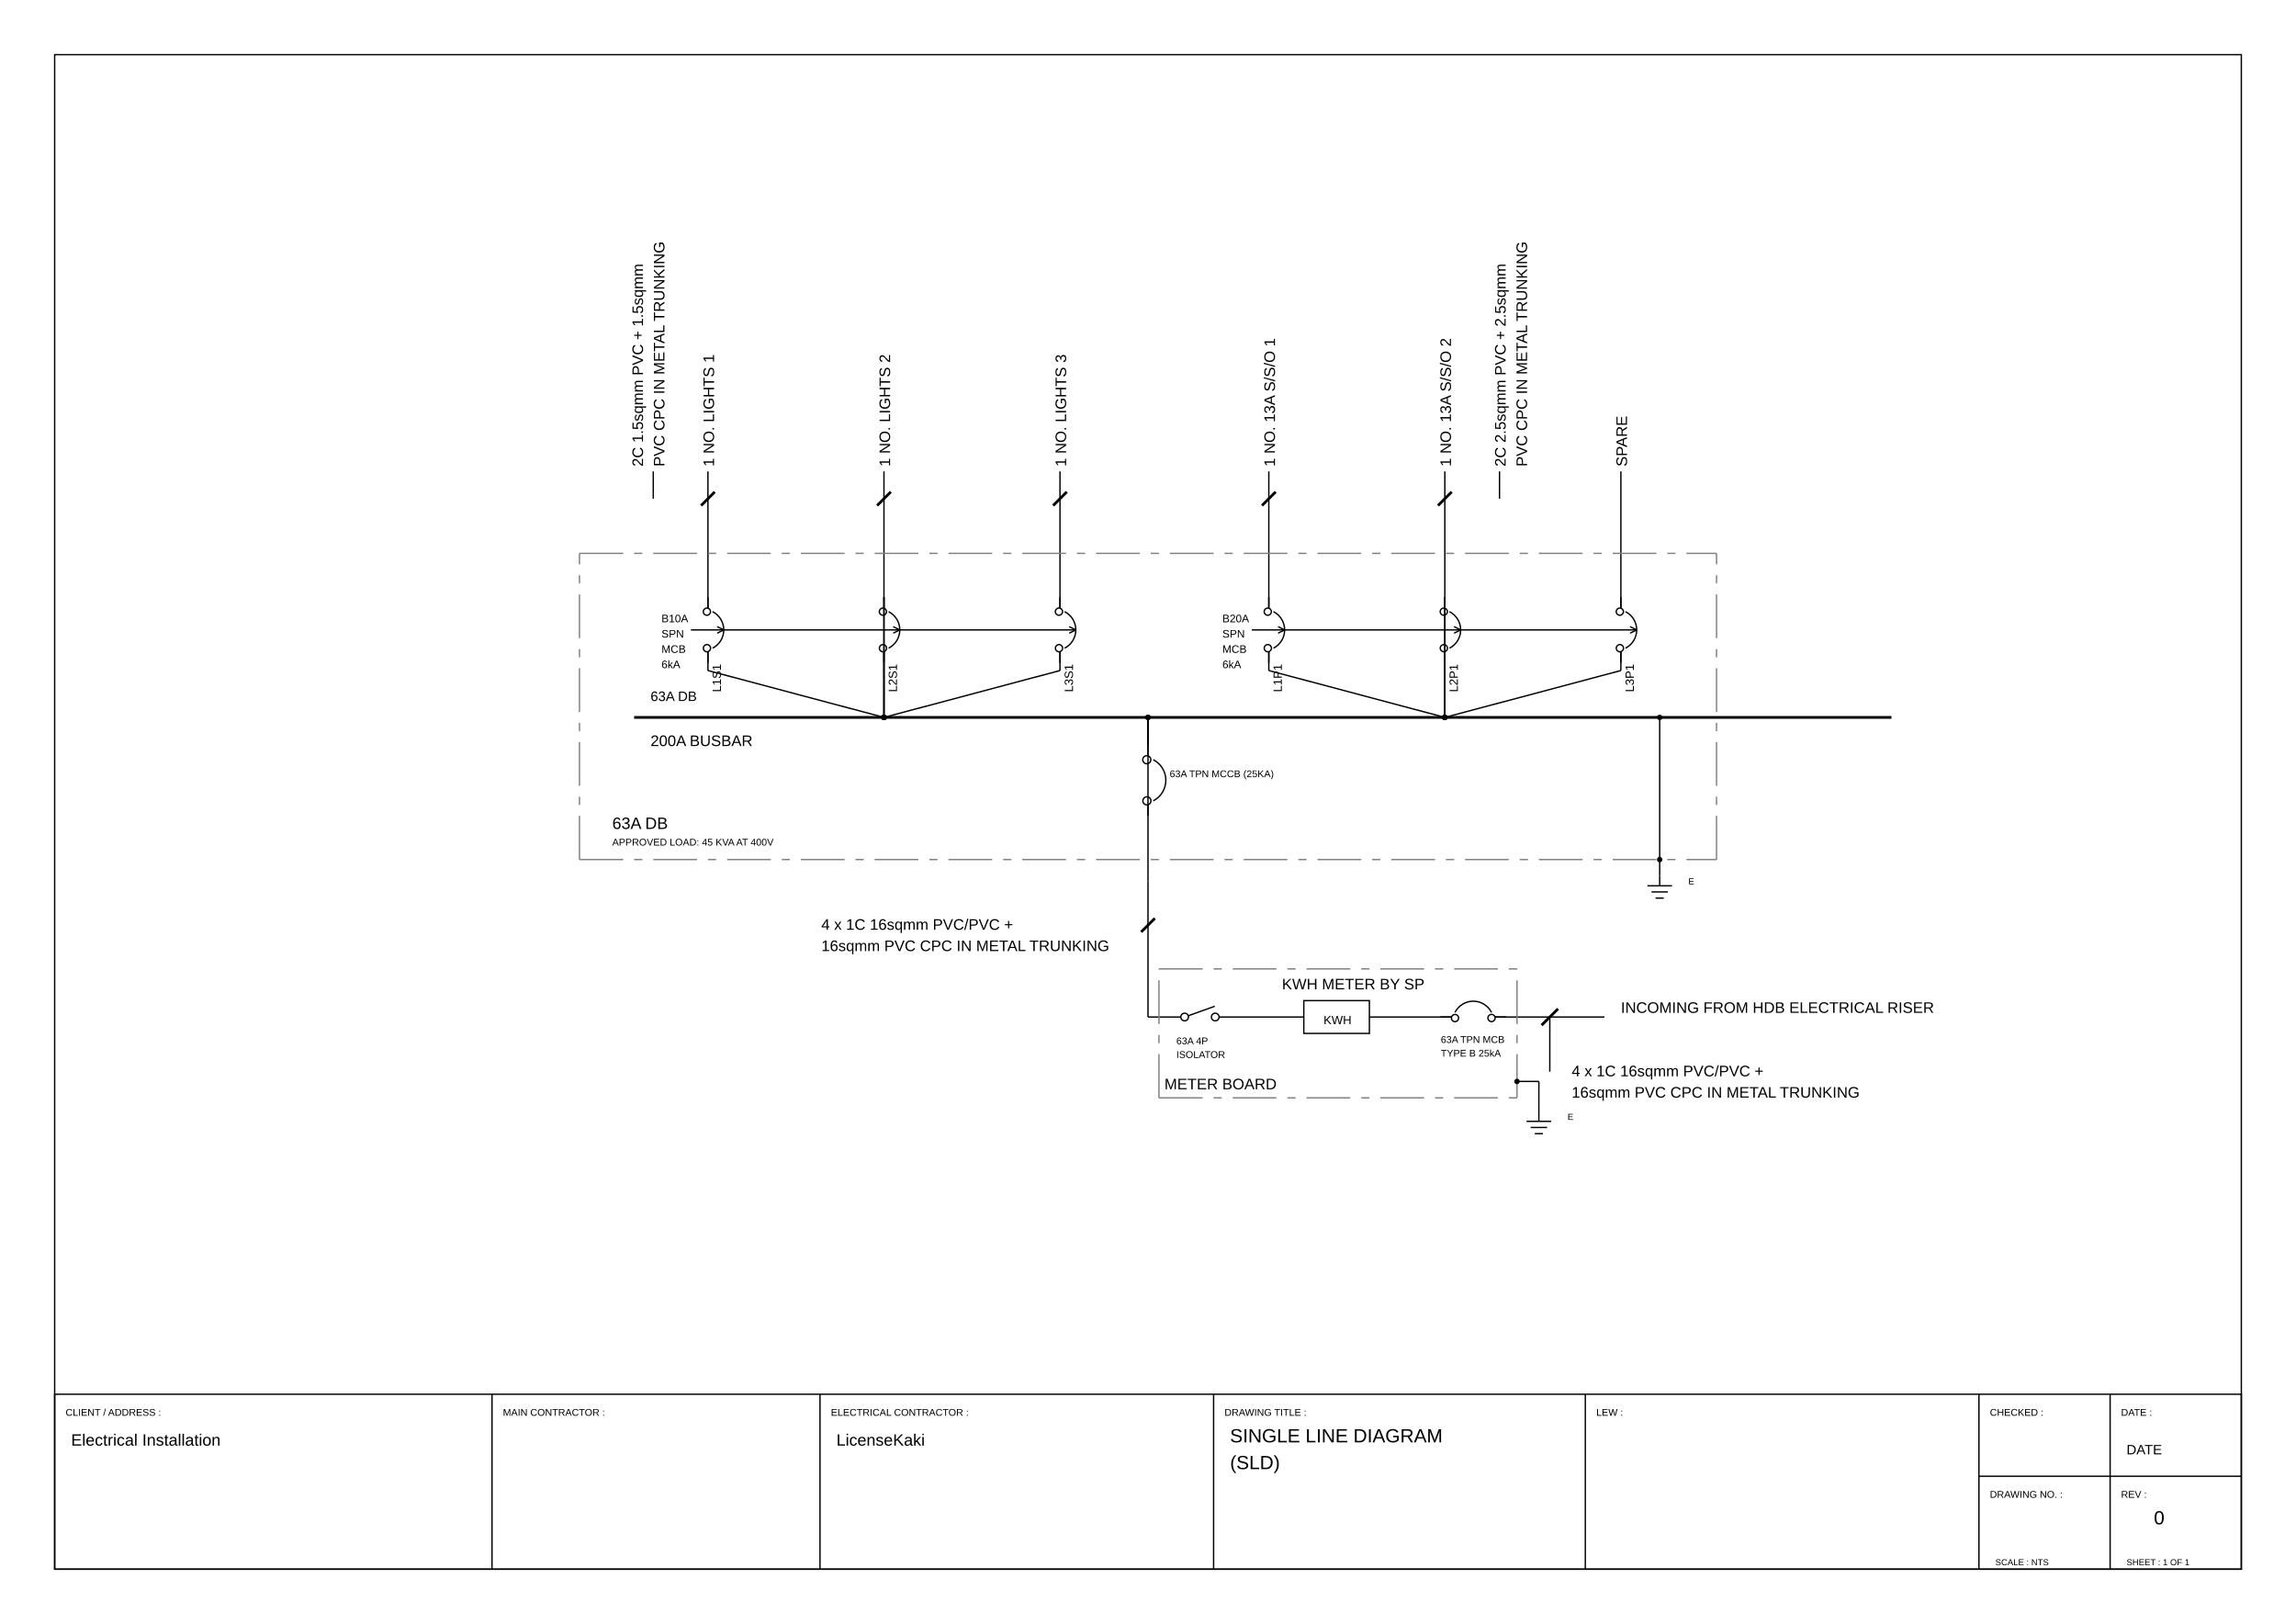
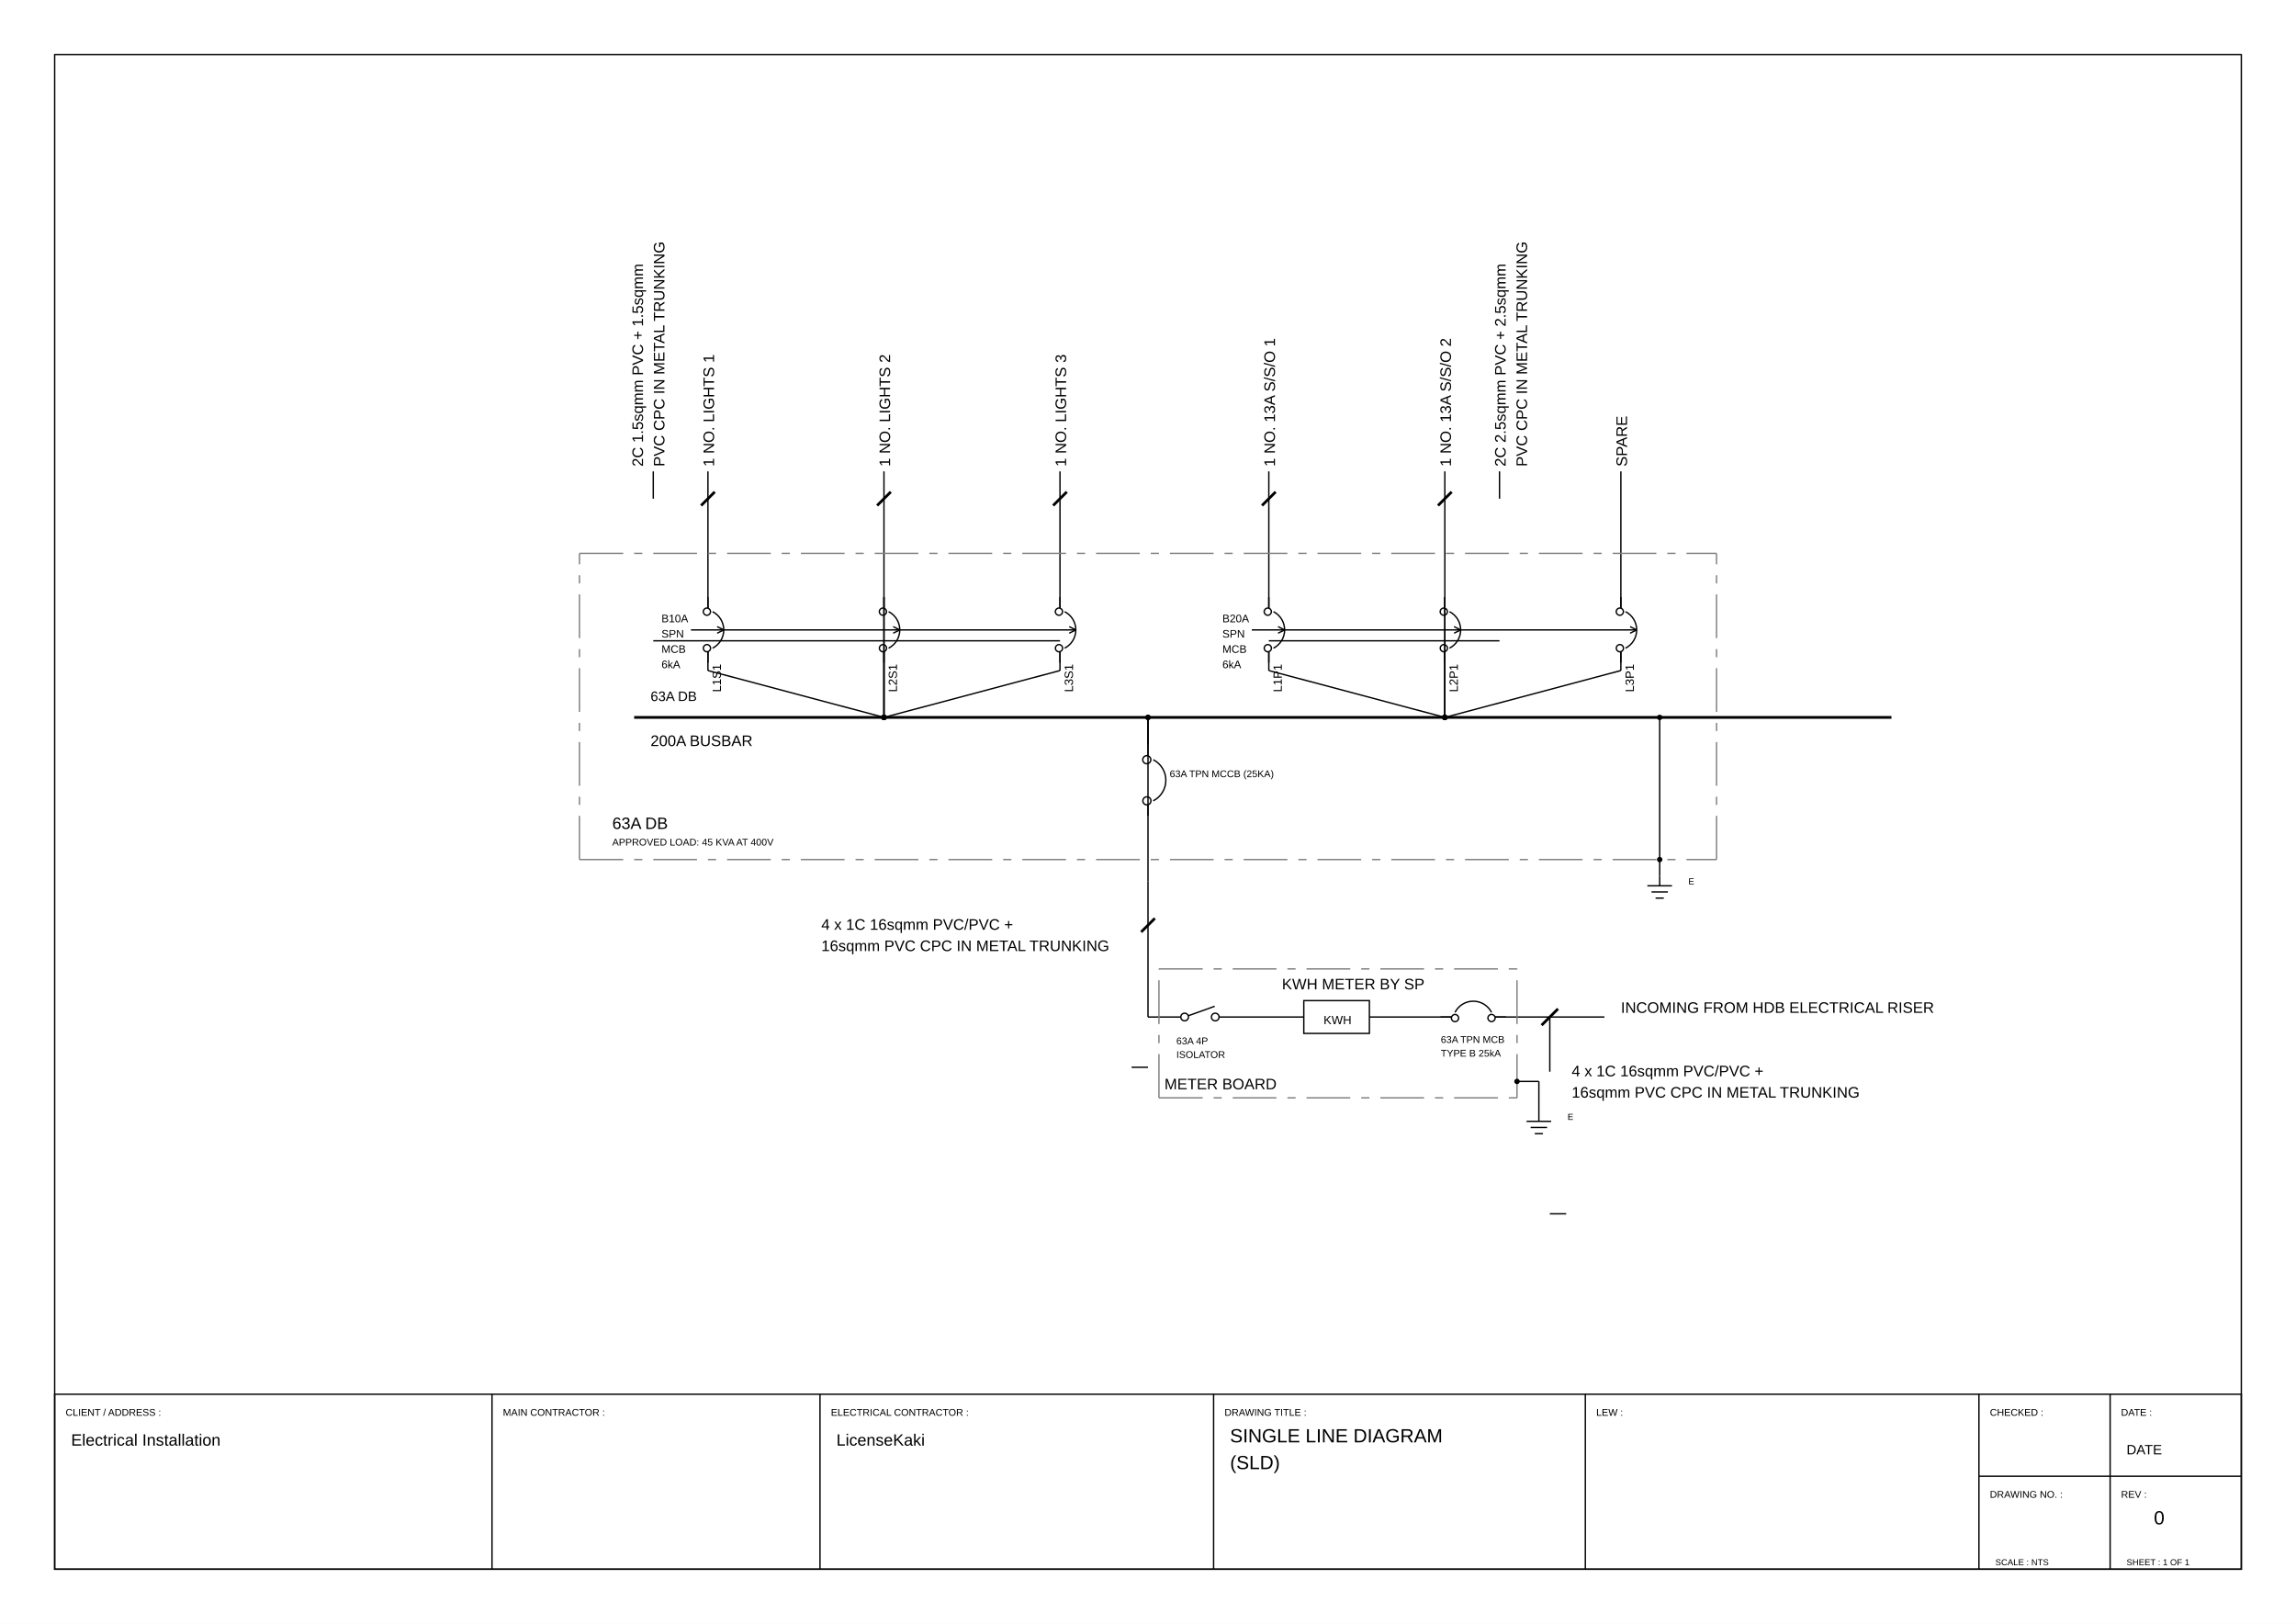
<svg xmlns="http://www.w3.org/2000/svg" viewBox="0 0 420.0 297.0" width="420.0mm" height="297.0mm">
  <rect width="420.0" height="297.0" fill="white" />
  <polygon points="10.00,287.00 410.00,287.00 410.00,10.00 10.00,10.00" stroke="#000000" stroke-width="0.25" fill="none" />
  <polygon points="10.00,287.00 410.00,287.00 410.00,255.00 10.00,255.00" stroke="#000000" stroke-width="0.25" fill="none" />
  <line x1="90.00" y1="255.00" x2="90.00" y2="287.00" stroke="#000000" stroke-width="0.25" fill="none" />
  <line x1="150.00" y1="255.00" x2="150.00" y2="287.00" stroke="#000000" stroke-width="0.25" fill="none" />
  <line x1="222.00" y1="255.00" x2="222.00" y2="287.00" stroke="#000000" stroke-width="0.25" fill="none" />
  <line x1="290.00" y1="255.00" x2="290.00" y2="287.00" stroke="#000000" stroke-width="0.25" fill="none" />
  <line x1="362.00" y1="255.00" x2="362.00" y2="287.00" stroke="#000000" stroke-width="0.25" fill="none" />
  <line x1="362.00" y1="270.00" x2="410.00" y2="270.00" stroke="#000000" stroke-width="0.25" fill="none" />
  <line x1="386.00" y1="255.00" x2="386.00" y2="287.00" stroke="#000000" stroke-width="0.25" fill="none" />
  <text x="12.00" y="258.94" font-family="Arial, Helvetica, sans-serif" font-size="1.8" fill="#000000">CLIENT / ADDRESS :</text>
  <text x="92.00" y="258.94" font-family="Arial, Helvetica, sans-serif" font-size="1.8" fill="#000000">MAIN CONTRACTOR :</text>
  <text x="152.00" y="258.94" font-family="Arial, Helvetica, sans-serif" font-size="1.8" fill="#000000">ELECTRICAL CONTRACTOR :</text>
  <text x="224.00" y="258.94" font-family="Arial, Helvetica, sans-serif" font-size="1.8" fill="#000000">DRAWING TITLE :</text>
  <text x="292.00" y="258.94" font-family="Arial, Helvetica, sans-serif" font-size="1.8" fill="#000000">LEW :</text>
  <text x="364.00" y="258.94" font-family="Arial, Helvetica, sans-serif" font-size="1.8" fill="#000000">CHECKED :</text>
  <text x="388.00" y="258.94" font-family="Arial, Helvetica, sans-serif" font-size="1.8" fill="#000000">DATE :</text>
  <text x="364.00" y="273.94" font-family="Arial, Helvetica, sans-serif" font-size="1.8" fill="#000000">DRAWING NO. :</text>
  <text x="388.00" y="273.94" font-family="Arial, Helvetica, sans-serif" font-size="1.8" fill="#000000">REV :</text>
  <circle cx="222.30" cy="186.01" r="0.70" stroke="#000000" stroke-width="0.25" fill="none" />
  <circle cx="216.70" cy="186.01" r="0.70" stroke="#000000" stroke-width="0.25" fill="none" />
  <polyline points="217.36,185.78 222.21,184.04" stroke="#000000" stroke-width="0.25" fill="none" />
  <text x="215.18" y="191.00" font-family="Arial, Helvetica, sans-serif" font-size="1.8" fill="#000000">
    <tspan x="215.18">63A 4P</tspan>
    <tspan x="215.18" dy="2.5">ISOLATOR</tspan>
  </text>
  <polygon points="238.50,183.01 250.50,183.01 250.50,189.01 238.50,189.01" stroke="#000000" stroke-width="0.25" fill="none" />
  <text x="242.10" y="187.32" font-family="Arial, Helvetica, sans-serif" font-size="2.2" fill="#000000">KWH</text>
  <text x="234.50" y="180.95" font-family="Arial, Helvetica, sans-serif" font-size="2.8" fill="#000000">KWH METER BY SP</text>
  <path d="M 272.84,185.16 A 3.75,3.75 0 0,0 266.16,185.16" stroke="#000000" stroke-width="0.25" fill="none" />
  <circle cx="266.16" cy="186.20" r="0.66" stroke="#000000" stroke-width="0.25" fill="none" />
  <circle cx="272.84" cy="186.19" r="0.66" stroke="#000000" stroke-width="0.25" fill="none" />
  <line x1="265.50" y1="186.01" x2="263.50" y2="186.01" stroke="#000000" stroke-width="0.25" fill="none" />
  <line x1="273.50" y1="186.01" x2="275.50" y2="186.01" stroke="#000000" stroke-width="0.25" fill="none" />
  <text x="263.56" y="190.75" font-family="Arial, Helvetica, sans-serif" font-size="1.8" fill="#000000">
    <tspan x="263.56">63A TPN MCB</tspan>
    <tspan x="263.56" dy="2.5">TYPE B 25kA</tspan>
  </text>
  <text x="296.50" y="185.25" font-family="Arial, Helvetica, sans-serif" font-size="2.8" fill="#000000">INCOMING FROM HDB ELECTRICAL RISER</text>
  <text x="287.50" y="196.85" font-family="Arial, Helvetica, sans-serif" font-size="2.8" fill="#000000">
    <tspan x="287.50">4 x 1C 16sqmm PVC/PVC +</tspan>
    <tspan x="287.50" dy="3.9">16sqmm PVC CPC IN METAL TRUNKING</tspan>
  </text>
  <text x="150.24" y="170.05" font-family="Arial, Helvetica, sans-serif" font-size="2.8" fill="#000000">
    <tspan x="150.24">4 x 1C 16sqmm PVC/PVC +</tspan>
    <tspan x="150.24" dy="3.9">16sqmm PVC CPC IN METAL TRUNKING</tspan>
  </text>
  <text x="213.00" y="199.23" font-family="Arial, Helvetica, sans-serif" font-size="2.8" fill="#000000">METER BOARD</text>
  <line x1="281.50" y1="203.29" x2="281.50" y2="205.09" stroke="#000000" stroke-width="0.25" fill="none" />
  <line x1="279.25" y1="205.09" x2="283.75" y2="205.09" stroke="#000000" stroke-width="0.25" fill="none" />
  <line x1="280.00" y1="206.21" x2="283.00" y2="206.21" stroke="#000000" stroke-width="0.25" fill="none" />
  <line x1="280.75" y1="207.34" x2="282.25" y2="207.34" stroke="#000000" stroke-width="0.25" fill="none" />
  <text x="286.75" y="204.82" font-family="Arial, Helvetica, sans-serif" font-size="1.6" fill="#000000">E</text>
  <path d="M 210.96,146.47 A 4.22,4.22 0 0,0 210.96,138.95" stroke="#000000" stroke-width="0.25" fill="none" />
  <circle cx="209.78" cy="138.95" r="0.74" stroke="#000000" stroke-width="0.25" fill="none" />
  <circle cx="209.80" cy="146.47" r="0.74" stroke="#000000" stroke-width="0.25" fill="none" />
  <line x1="210.00" y1="147.21" x2="210.00" y2="149.21" stroke="#000000" stroke-width="0.25" fill="none" />
  <line x1="210.00" y1="138.21" x2="210.00" y2="136.21" stroke="#000000" stroke-width="0.25" fill="none" />
  <text x="213.96" y="142.15" font-family="Arial, Helvetica, sans-serif" font-size="1.8" fill="#000000">63A TPN MCCB (25KA)</text>
  <line x1="116.00" y1="131.21" x2="346.00" y2="131.21" stroke="#000000" stroke-width="0.50" fill="none" />
  <text x="119.00" y="128.21" font-family="Arial, Helvetica, sans-serif" font-size="2.5" fill="#000000">63A DB</text>
  <text x="119.00" y="136.45" font-family="Arial, Helvetica, sans-serif" font-size="2.8" fill="#000000">200A BUSBAR</text>
  <text x="131.00" y="127.47" font-family="Arial, Helvetica, sans-serif" font-size="2.2" fill="#000000" transform="rotate(-90.0,131.00,126.59)">L1S1</text>
  <path d="M 130.35,118.55 A 3.75,3.75 0 0,0 130.35,111.87" stroke="#000000" stroke-width="0.25" fill="none" />
  <circle cx="129.31" cy="111.87" r="0.66" stroke="#000000" stroke-width="0.25" fill="none" />
  <circle cx="129.32" cy="118.55" r="0.66" stroke="#000000" stroke-width="0.25" fill="none" />
  <line x1="129.50" y1="119.21" x2="129.50" y2="121.21" stroke="#000000" stroke-width="0.25" fill="none" />
  <line x1="129.50" y1="111.21" x2="129.50" y2="109.21" stroke="#000000" stroke-width="0.25" fill="none" />
  <line x1="126.39" y1="115.21" x2="132.39" y2="115.21" stroke="#000000" stroke-width="0.25" fill="none" />
  <line x1="132.39" y1="115.21" x2="131.19" y2="114.61" stroke="#000000" stroke-width="0.25" fill="none" />
  <line x1="132.39" y1="115.21" x2="131.19" y2="115.81" stroke="#000000" stroke-width="0.25" fill="none" />
  <text x="121.00" y="113.81" font-family="Arial, Helvetica, sans-serif" font-size="2.0" fill="#000000">
    <tspan x="121.00">B10A</tspan>
    <tspan x="121.00" dy="2.8">SPN</tspan>
    <tspan x="121.00" dy="2.8">MCB</tspan>
    <tspan x="121.00" dy="2.8">6kA</tspan>
  </text>
  <text x="129.50" y="86.45" font-family="Arial, Helvetica, sans-serif" font-size="2.8" fill="#000000" transform="rotate(-90.0,129.50,85.33)">1 NO. LIGHTS 1</text>
  <text x="163.20" y="127.47" font-family="Arial, Helvetica, sans-serif" font-size="2.2" fill="#000000" transform="rotate(-90.0,163.20,126.59)">L2S1</text>
  <path d="M 162.55,118.55 A 3.75,3.75 0 0,0 162.55,111.87" stroke="#000000" stroke-width="0.25" fill="none" />
  <circle cx="161.51" cy="111.87" r="0.66" stroke="#000000" stroke-width="0.25" fill="none" />
  <circle cx="161.52" cy="118.55" r="0.66" stroke="#000000" stroke-width="0.25" fill="none" />
  <line x1="161.70" y1="119.21" x2="161.70" y2="121.21" stroke="#000000" stroke-width="0.25" fill="none" />
  <line x1="161.70" y1="111.21" x2="161.70" y2="109.21" stroke="#000000" stroke-width="0.25" fill="none" />
  <line x1="132.39" y1="115.21" x2="164.59" y2="115.21" stroke="#000000" stroke-width="0.25" fill="none" />
  <line x1="164.59" y1="115.21" x2="163.39" y2="114.61" stroke="#000000" stroke-width="0.25" fill="none" />
  <line x1="164.59" y1="115.21" x2="163.39" y2="115.81" stroke="#000000" stroke-width="0.25" fill="none" />
  <text x="161.70" y="86.45" font-family="Arial, Helvetica, sans-serif" font-size="2.8" fill="#000000" transform="rotate(-90.0,161.70,85.33)">1 NO. LIGHTS 2</text>
  <text x="195.40" y="127.47" font-family="Arial, Helvetica, sans-serif" font-size="2.2" fill="#000000" transform="rotate(-90.0,195.40,126.59)">L3S1</text>
  <path d="M 194.75,118.55 A 3.75,3.75 0 0,0 194.75,111.87" stroke="#000000" stroke-width="0.25" fill="none" />
  <circle cx="193.71" cy="111.87" r="0.66" stroke="#000000" stroke-width="0.25" fill="none" />
  <circle cx="193.72" cy="118.55" r="0.66" stroke="#000000" stroke-width="0.25" fill="none" />
  <line x1="193.90" y1="119.21" x2="193.90" y2="121.21" stroke="#000000" stroke-width="0.25" fill="none" />
  <line x1="193.90" y1="111.21" x2="193.90" y2="109.21" stroke="#000000" stroke-width="0.25" fill="none" />
  <line x1="164.59" y1="115.21" x2="196.79" y2="115.21" stroke="#000000" stroke-width="0.25" fill="none" />
  <line x1="196.79" y1="115.21" x2="195.59" y2="114.61" stroke="#000000" stroke-width="0.25" fill="none" />
  <line x1="196.79" y1="115.21" x2="195.59" y2="115.81" stroke="#000000" stroke-width="0.25" fill="none" />
  <text x="193.90" y="86.45" font-family="Arial, Helvetica, sans-serif" font-size="2.8" fill="#000000" transform="rotate(-90.0,193.90,85.33)">1 NO. LIGHTS 3</text>
  <text x="233.60" y="127.47" font-family="Arial, Helvetica, sans-serif" font-size="2.2" fill="#000000" transform="rotate(-90.0,233.60,126.59)">L1P1</text>
  <path d="M 232.95,118.55 A 3.75,3.75 0 0,0 232.95,111.87" stroke="#000000" stroke-width="0.25" fill="none" />
  <circle cx="231.91" cy="111.87" r="0.66" stroke="#000000" stroke-width="0.25" fill="none" />
  <circle cx="231.92" cy="118.55" r="0.66" stroke="#000000" stroke-width="0.25" fill="none" />
  <line x1="232.10" y1="119.21" x2="232.10" y2="121.21" stroke="#000000" stroke-width="0.25" fill="none" />
  <line x1="232.10" y1="111.21" x2="232.10" y2="109.21" stroke="#000000" stroke-width="0.25" fill="none" />
  <line x1="228.99" y1="115.21" x2="234.99" y2="115.21" stroke="#000000" stroke-width="0.25" fill="none" />
  <line x1="234.99" y1="115.21" x2="233.79" y2="114.61" stroke="#000000" stroke-width="0.25" fill="none" />
  <line x1="234.99" y1="115.21" x2="233.79" y2="115.81" stroke="#000000" stroke-width="0.25" fill="none" />
  <text x="223.60" y="113.81" font-family="Arial, Helvetica, sans-serif" font-size="2.0" fill="#000000">
    <tspan x="223.60">B20A</tspan>
    <tspan x="223.60" dy="2.8">SPN</tspan>
    <tspan x="223.60" dy="2.8">MCB</tspan>
    <tspan x="223.60" dy="2.8">6kA</tspan>
  </text>
  <text x="232.10" y="86.45" font-family="Arial, Helvetica, sans-serif" font-size="2.8" fill="#000000" transform="rotate(-90.0,232.10,85.33)">1 NO. 13A S/S/O 1</text>
  <text x="265.80" y="127.47" font-family="Arial, Helvetica, sans-serif" font-size="2.2" fill="#000000" transform="rotate(-90.0,265.80,126.59)">L2P1</text>
  <path d="M 265.15,118.55 A 3.75,3.75 0 0,0 265.15,111.87" stroke="#000000" stroke-width="0.25" fill="none" />
  <circle cx="264.11" cy="111.87" r="0.66" stroke="#000000" stroke-width="0.25" fill="none" />
  <circle cx="264.12" cy="118.55" r="0.66" stroke="#000000" stroke-width="0.25" fill="none" />
  <line x1="264.30" y1="119.21" x2="264.30" y2="121.21" stroke="#000000" stroke-width="0.25" fill="none" />
  <line x1="264.30" y1="111.21" x2="264.30" y2="109.21" stroke="#000000" stroke-width="0.25" fill="none" />
  <line x1="234.99" y1="115.21" x2="267.19" y2="115.21" stroke="#000000" stroke-width="0.25" fill="none" />
  <line x1="267.19" y1="115.21" x2="265.99" y2="114.61" stroke="#000000" stroke-width="0.25" fill="none" />
  <line x1="267.19" y1="115.21" x2="265.99" y2="115.81" stroke="#000000" stroke-width="0.25" fill="none" />
  <text x="264.30" y="86.45" font-family="Arial, Helvetica, sans-serif" font-size="2.8" fill="#000000" transform="rotate(-90.0,264.30,85.33)">1 NO. 13A S/S/O 2</text>
  <text x="298.00" y="127.47" font-family="Arial, Helvetica, sans-serif" font-size="2.2" fill="#000000" transform="rotate(-90.0,298.00,126.59)">L3P1</text>
  <path d="M 297.35,118.55 A 3.75,3.75 0 0,0 297.35,111.87" stroke="#000000" stroke-width="0.25" fill="none" />
  <circle cx="296.31" cy="111.87" r="0.66" stroke="#000000" stroke-width="0.25" fill="none" />
  <circle cx="296.32" cy="118.55" r="0.66" stroke="#000000" stroke-width="0.25" fill="none" />
  <line x1="296.50" y1="119.21" x2="296.50" y2="121.21" stroke="#000000" stroke-width="0.25" fill="none" />
  <line x1="296.50" y1="111.21" x2="296.50" y2="109.21" stroke="#000000" stroke-width="0.25" fill="none" />
  <line x1="267.19" y1="115.21" x2="299.39" y2="115.21" stroke="#000000" stroke-width="0.25" fill="none" />
  <line x1="299.39" y1="115.21" x2="298.19" y2="114.61" stroke="#000000" stroke-width="0.25" fill="none" />
  <line x1="299.39" y1="115.21" x2="298.19" y2="115.81" stroke="#000000" stroke-width="0.25" fill="none" />
  <text x="296.50" y="86.45" font-family="Arial, Helvetica, sans-serif" font-size="2.8" fill="#000000" transform="rotate(-90.0,296.50,85.33)">SPARE</text>
  <text x="116.50" y="86.45" font-family="Arial, Helvetica, sans-serif" font-size="2.8" fill="#000000" transform="rotate(-90.0,116.50,85.33)">2C 1.5sqmm PVC + 1.5sqmm</text>
  <text x="120.42" y="86.45" font-family="Arial, Helvetica, sans-serif" font-size="2.8" fill="#000000" transform="rotate(-90.0,120.42,85.33)">PVC CPC IN METAL TRUNKING</text>
  <text x="274.30" y="86.45" font-family="Arial, Helvetica, sans-serif" font-size="2.8" fill="#000000" transform="rotate(-90.0,274.30,85.33)">2C 2.5sqmm PVC + 2.5sqmm</text>
  <text x="278.22" y="86.45" font-family="Arial, Helvetica, sans-serif" font-size="2.8" fill="#000000" transform="rotate(-90.0,278.22,85.33)">PVC CPC IN METAL TRUNKING</text>
  <text x="112.00" y="151.61" font-family="Arial, Helvetica, sans-serif" font-size="3.0" fill="#000000">63A DB</text>
  <text x="112.00" y="154.65" font-family="Arial, Helvetica, sans-serif" font-size="1.8" fill="#000000">APPROVED LOAD: 45 KVA AT 400V</text>
  <line x1="303.60" y1="160.21" x2="303.60" y2="162.01" stroke="#000000" stroke-width="0.25" fill="none" />
  <line x1="301.35" y1="162.01" x2="305.85" y2="162.01" stroke="#000000" stroke-width="0.25" fill="none" />
  <line x1="302.10" y1="163.13" x2="305.10" y2="163.13" stroke="#000000" stroke-width="0.25" fill="none" />
  <line x1="302.85" y1="164.26" x2="304.35" y2="164.26" stroke="#000000" stroke-width="0.25" fill="none" />
  <text x="308.85" y="161.74" font-family="Arial, Helvetica, sans-serif" font-size="1.6" fill="#000000">E</text>
  <line x1="210.00" y1="186.01" x2="216.00" y2="186.01" stroke="#000000" stroke-width="0.25" fill="none" />
  <line x1="223.00" y1="186.01" x2="238.50" y2="186.01" stroke="#000000" stroke-width="0.25" fill="none" />
  <line x1="250.50" y1="186.01" x2="265.50" y2="186.01" stroke="#000000" stroke-width="0.25" fill="none" />
  <line x1="273.50" y1="186.01" x2="293.50" y2="186.01" stroke="#000000" stroke-width="0.25" fill="none" />
  <line x1="283.50" y1="186.01" x2="283.50" y2="196.01" stroke="#000000" stroke-width="0.25" fill="none" />
  <line x1="210.00" y1="186.01" x2="210.00" y2="161.21" stroke="#000000" stroke-width="0.25" fill="none" />
  <line x1="277.50" y1="197.79" x2="281.50" y2="197.79" stroke="#000000" stroke-width="0.25" fill="none" />
  <line x1="281.50" y1="197.79" x2="281.50" y2="203.29" stroke="#000000" stroke-width="0.25" fill="none" />
  <line x1="210.00" y1="161.21" x2="210.00" y2="147.21" stroke="#000000" stroke-width="0.25" fill="none" />
  <line x1="210.00" y1="131.21" x2="210.00" y2="147.21" stroke="#000000" stroke-width="0.25" fill="none" />
  <line x1="210.00" y1="131.21" x2="210.00" y2="136.21" stroke="#000000" stroke-width="0.25" fill="none" />
  <line x1="210.00" y1="136.21" x2="210.00" y2="131.21" stroke="#000000" stroke-width="0.25" fill="none" />
  <line x1="129.50" y1="122.64" x2="129.50" y2="119.21" stroke="#000000" stroke-width="0.25" fill="none" />
  <line x1="129.50" y1="111.21" x2="129.50" y2="109.21" stroke="#000000" stroke-width="0.25" fill="none" />
  <line x1="129.50" y1="109.21" x2="129.50" y2="86.21" stroke="#000000" stroke-width="0.25" fill="none" />
  <line x1="161.70" y1="131.21" x2="161.70" y2="119.21" stroke="#000000" stroke-width="0.25" fill="none" />
  <line x1="161.70" y1="131.21" x2="161.70" y2="109.21" stroke="#000000" stroke-width="0.25" fill="none" />
  <line x1="161.70" y1="131.21" x2="161.70" y2="86.21" stroke="#000000" stroke-width="0.25" fill="none" />
  <line x1="193.90" y1="122.64" x2="193.90" y2="119.21" stroke="#000000" stroke-width="0.25" fill="none" />
  <line x1="193.90" y1="111.21" x2="193.90" y2="109.21" stroke="#000000" stroke-width="0.25" fill="none" />
  <line x1="193.90" y1="109.21" x2="193.90" y2="86.21" stroke="#000000" stroke-width="0.25" fill="none" />
  <line x1="232.10" y1="122.64" x2="232.10" y2="119.21" stroke="#000000" stroke-width="0.25" fill="none" />
  <line x1="232.10" y1="111.21" x2="232.10" y2="109.21" stroke="#000000" stroke-width="0.25" fill="none" />
  <line x1="232.10" y1="109.21" x2="232.10" y2="86.21" stroke="#000000" stroke-width="0.25" fill="none" />
  <line x1="264.30" y1="131.21" x2="264.30" y2="119.21" stroke="#000000" stroke-width="0.25" fill="none" />
  <line x1="264.30" y1="131.21" x2="264.30" y2="109.21" stroke="#000000" stroke-width="0.25" fill="none" />
  <line x1="264.30" y1="131.21" x2="264.30" y2="86.21" stroke="#000000" stroke-width="0.25" fill="none" />
  <line x1="296.50" y1="122.64" x2="296.50" y2="119.21" stroke="#000000" stroke-width="0.25" fill="none" />
  <line x1="296.50" y1="111.21" x2="296.50" y2="109.21" stroke="#000000" stroke-width="0.25" fill="none" />
  <line x1="296.50" y1="109.21" x2="296.50" y2="86.21" stroke="#000000" stroke-width="0.25" fill="none" />
  <line x1="119.50" y1="91.21" x2="119.50" y2="86.21" stroke="#000000" stroke-width="0.25" fill="none" />
  <line x1="274.30" y1="91.21" x2="274.30" y2="86.21" stroke="#000000" stroke-width="0.25" fill="none" />
  <line x1="303.60" y1="131.21" x2="303.60" y2="160.21" stroke="#000000" stroke-width="0.25" fill="none" />
  <line x1="282.00" y1="187.51" x2="285.00" y2="184.51" stroke="#000000" stroke-width="0.50" fill="none" />
  <line x1="208.75" y1="170.46" x2="211.25" y2="167.96" stroke="#000000" stroke-width="0.50" fill="none" />
  <line x1="128.25" y1="92.46" x2="130.75" y2="89.96" stroke="#000000" stroke-width="0.50" fill="none" />
  <line x1="160.45" y1="92.46" x2="162.95" y2="89.96" stroke="#000000" stroke-width="0.50" fill="none" />
  <line x1="192.65" y1="92.46" x2="195.15" y2="89.96" stroke="#000000" stroke-width="0.50" fill="none" />
  <line x1="230.85" y1="92.46" x2="233.35" y2="89.96" stroke="#000000" stroke-width="0.50" fill="none" />
  <line x1="263.05" y1="92.46" x2="265.55" y2="89.96" stroke="#000000" stroke-width="0.50" fill="none" />
+   <line x1="283.50" y1="222.00" x2="286.50" y2="222.00" stroke="#000000" stroke-width="0.25" fill="none" />
+   <line x1="210.00" y1="195.20" x2="207.00" y2="195.20" stroke="#000000" stroke-width="0.25" fill="none" />
+   <line x1="119.50" y1="117.20" x2="193.90" y2="117.20" stroke="#000000" stroke-width="0.25" fill="none" />
+   <line x1="232.10" y1="117.20" x2="274.30" y2="117.20" stroke="#000000" stroke-width="0.25" fill="none" />
  <line x1="161.70" y1="131.21" x2="129.50" y2="122.64" stroke="#000000" stroke-width="0.25" fill="none" />
  <line x1="161.70" y1="131.21" x2="193.90" y2="122.64" stroke="#000000" stroke-width="0.25" fill="none" />
  <line x1="264.30" y1="131.21" x2="232.10" y2="122.64" stroke="#000000" stroke-width="0.25" fill="none" />
  <line x1="264.30" y1="131.21" x2="296.50" y2="122.64" stroke="#000000" stroke-width="0.25" fill="none" />
  <line x1="212.00" y1="200.79" x2="220.00" y2="200.79" stroke="#808080" stroke-width="0.25" fill="none" />
  <line x1="222.00" y1="200.79" x2="223.50" y2="200.79" stroke="#808080" stroke-width="0.25" fill="none" />
  <line x1="225.50" y1="200.79" x2="233.50" y2="200.79" stroke="#808080" stroke-width="0.25" fill="none" />
  <line x1="235.50" y1="200.79" x2="237.00" y2="200.79" stroke="#808080" stroke-width="0.25" fill="none" />
  <line x1="239.00" y1="200.79" x2="247.00" y2="200.79" stroke="#808080" stroke-width="0.25" fill="none" />
  <line x1="249.00" y1="200.79" x2="250.50" y2="200.79" stroke="#808080" stroke-width="0.25" fill="none" />
  <line x1="252.50" y1="200.79" x2="260.50" y2="200.79" stroke="#808080" stroke-width="0.25" fill="none" />
  <line x1="262.50" y1="200.79" x2="264.00" y2="200.79" stroke="#808080" stroke-width="0.25" fill="none" />
  <line x1="266.00" y1="200.79" x2="274.00" y2="200.79" stroke="#808080" stroke-width="0.25" fill="none" />
  <line x1="276.00" y1="200.79" x2="277.50" y2="200.79" stroke="#808080" stroke-width="0.25" fill="none" />
  <line x1="212.00" y1="177.21" x2="220.00" y2="177.21" stroke="#808080" stroke-width="0.25" fill="none" />
  <line x1="222.00" y1="177.21" x2="223.50" y2="177.21" stroke="#808080" stroke-width="0.25" fill="none" />
  <line x1="225.50" y1="177.21" x2="233.50" y2="177.21" stroke="#808080" stroke-width="0.25" fill="none" />
  <line x1="235.50" y1="177.21" x2="237.00" y2="177.21" stroke="#808080" stroke-width="0.25" fill="none" />
  <line x1="239.00" y1="177.21" x2="247.00" y2="177.21" stroke="#808080" stroke-width="0.25" fill="none" />
  <line x1="249.00" y1="177.21" x2="250.50" y2="177.21" stroke="#808080" stroke-width="0.25" fill="none" />
  <line x1="252.50" y1="177.21" x2="260.50" y2="177.21" stroke="#808080" stroke-width="0.25" fill="none" />
  <line x1="262.50" y1="177.21" x2="264.00" y2="177.21" stroke="#808080" stroke-width="0.25" fill="none" />
  <line x1="266.00" y1="177.21" x2="274.00" y2="177.21" stroke="#808080" stroke-width="0.25" fill="none" />
  <line x1="276.00" y1="177.21" x2="277.50" y2="177.21" stroke="#808080" stroke-width="0.25" fill="none" />
  <line x1="212.00" y1="200.79" x2="212.00" y2="192.79" stroke="#808080" stroke-width="0.25" fill="none" />
  <line x1="212.00" y1="190.79" x2="212.00" y2="189.29" stroke="#808080" stroke-width="0.25" fill="none" />
  <line x1="212.00" y1="187.29" x2="212.00" y2="179.29" stroke="#808080" stroke-width="0.25" fill="none" />
  <line x1="212.00" y1="177.29" x2="212.00" y2="177.21" stroke="#808080" stroke-width="0.25" fill="none" />
  <line x1="277.50" y1="200.79" x2="277.50" y2="192.79" stroke="#808080" stroke-width="0.25" fill="none" />
  <line x1="277.50" y1="190.79" x2="277.50" y2="189.29" stroke="#808080" stroke-width="0.25" fill="none" />
  <line x1="277.50" y1="187.29" x2="277.50" y2="179.29" stroke="#808080" stroke-width="0.25" fill="none" />
  <line x1="277.50" y1="177.29" x2="277.50" y2="177.21" stroke="#808080" stroke-width="0.25" fill="none" />
  <line x1="106.00" y1="157.21" x2="114.00" y2="157.21" stroke="#808080" stroke-width="0.25" fill="none" />
  <line x1="116.00" y1="157.21" x2="117.50" y2="157.21" stroke="#808080" stroke-width="0.25" fill="none" />
  <line x1="119.50" y1="157.21" x2="127.50" y2="157.21" stroke="#808080" stroke-width="0.25" fill="none" />
  <line x1="129.50" y1="157.21" x2="131.00" y2="157.21" stroke="#808080" stroke-width="0.25" fill="none" />
  <line x1="133.00" y1="157.21" x2="141.00" y2="157.21" stroke="#808080" stroke-width="0.25" fill="none" />
  <line x1="143.00" y1="157.21" x2="144.50" y2="157.21" stroke="#808080" stroke-width="0.25" fill="none" />
  <line x1="146.50" y1="157.21" x2="154.50" y2="157.21" stroke="#808080" stroke-width="0.25" fill="none" />
  <line x1="156.50" y1="157.21" x2="158.00" y2="157.21" stroke="#808080" stroke-width="0.25" fill="none" />
  <line x1="160.00" y1="157.21" x2="168.00" y2="157.21" stroke="#808080" stroke-width="0.25" fill="none" />
  <line x1="170.00" y1="157.21" x2="171.50" y2="157.21" stroke="#808080" stroke-width="0.25" fill="none" />
  <line x1="173.50" y1="157.21" x2="181.50" y2="157.21" stroke="#808080" stroke-width="0.25" fill="none" />
  <line x1="183.50" y1="157.21" x2="185.00" y2="157.21" stroke="#808080" stroke-width="0.25" fill="none" />
  <line x1="187.00" y1="157.21" x2="195.00" y2="157.21" stroke="#808080" stroke-width="0.25" fill="none" />
  <line x1="197.00" y1="157.21" x2="198.50" y2="157.21" stroke="#808080" stroke-width="0.25" fill="none" />
  <line x1="200.50" y1="157.21" x2="208.50" y2="157.21" stroke="#808080" stroke-width="0.25" fill="none" />
  <line x1="210.50" y1="157.21" x2="212.00" y2="157.21" stroke="#808080" stroke-width="0.25" fill="none" />
  <line x1="214.00" y1="157.21" x2="222.00" y2="157.21" stroke="#808080" stroke-width="0.25" fill="none" />
  <line x1="224.00" y1="157.21" x2="225.50" y2="157.21" stroke="#808080" stroke-width="0.25" fill="none" />
  <line x1="227.50" y1="157.21" x2="235.50" y2="157.21" stroke="#808080" stroke-width="0.25" fill="none" />
  <line x1="237.50" y1="157.21" x2="239.00" y2="157.21" stroke="#808080" stroke-width="0.25" fill="none" />
  <line x1="241.00" y1="157.21" x2="249.00" y2="157.21" stroke="#808080" stroke-width="0.25" fill="none" />
  <line x1="251.00" y1="157.21" x2="252.50" y2="157.21" stroke="#808080" stroke-width="0.25" fill="none" />
  <line x1="254.50" y1="157.21" x2="262.50" y2="157.21" stroke="#808080" stroke-width="0.25" fill="none" />
  <line x1="264.50" y1="157.21" x2="266.00" y2="157.21" stroke="#808080" stroke-width="0.25" fill="none" />
  <line x1="268.00" y1="157.21" x2="276.00" y2="157.21" stroke="#808080" stroke-width="0.25" fill="none" />
  <line x1="278.00" y1="157.21" x2="279.50" y2="157.21" stroke="#808080" stroke-width="0.25" fill="none" />
  <line x1="281.50" y1="157.21" x2="289.50" y2="157.21" stroke="#808080" stroke-width="0.25" fill="none" />
  <line x1="291.50" y1="157.21" x2="293.00" y2="157.21" stroke="#808080" stroke-width="0.25" fill="none" />
  <line x1="295.00" y1="157.21" x2="303.00" y2="157.21" stroke="#808080" stroke-width="0.25" fill="none" />
  <line x1="305.00" y1="157.21" x2="306.50" y2="157.21" stroke="#808080" stroke-width="0.25" fill="none" />
  <line x1="308.50" y1="157.21" x2="314.00" y2="157.21" stroke="#808080" stroke-width="0.25" fill="none" />
  <line x1="106.00" y1="101.21" x2="114.00" y2="101.21" stroke="#808080" stroke-width="0.25" fill="none" />
  <line x1="116.00" y1="101.21" x2="117.50" y2="101.21" stroke="#808080" stroke-width="0.25" fill="none" />
  <line x1="119.50" y1="101.21" x2="127.50" y2="101.21" stroke="#808080" stroke-width="0.25" fill="none" />
  <line x1="129.50" y1="101.21" x2="131.00" y2="101.21" stroke="#808080" stroke-width="0.25" fill="none" />
  <line x1="133.00" y1="101.21" x2="141.00" y2="101.21" stroke="#808080" stroke-width="0.25" fill="none" />
  <line x1="143.00" y1="101.21" x2="144.50" y2="101.21" stroke="#808080" stroke-width="0.25" fill="none" />
  <line x1="146.50" y1="101.21" x2="154.50" y2="101.21" stroke="#808080" stroke-width="0.25" fill="none" />
  <line x1="156.50" y1="101.21" x2="158.00" y2="101.21" stroke="#808080" stroke-width="0.25" fill="none" />
  <line x1="160.00" y1="101.21" x2="168.00" y2="101.21" stroke="#808080" stroke-width="0.25" fill="none" />
  <line x1="170.00" y1="101.21" x2="171.50" y2="101.21" stroke="#808080" stroke-width="0.25" fill="none" />
  <line x1="173.50" y1="101.21" x2="181.50" y2="101.21" stroke="#808080" stroke-width="0.25" fill="none" />
  <line x1="183.50" y1="101.21" x2="185.00" y2="101.21" stroke="#808080" stroke-width="0.25" fill="none" />
  <line x1="187.00" y1="101.21" x2="195.00" y2="101.21" stroke="#808080" stroke-width="0.25" fill="none" />
  <line x1="197.00" y1="101.21" x2="198.50" y2="101.21" stroke="#808080" stroke-width="0.25" fill="none" />
  <line x1="200.50" y1="101.21" x2="208.50" y2="101.21" stroke="#808080" stroke-width="0.25" fill="none" />
  <line x1="210.50" y1="101.21" x2="212.00" y2="101.21" stroke="#808080" stroke-width="0.25" fill="none" />
  <line x1="214.00" y1="101.21" x2="222.00" y2="101.21" stroke="#808080" stroke-width="0.25" fill="none" />
  <line x1="224.00" y1="101.21" x2="225.50" y2="101.21" stroke="#808080" stroke-width="0.25" fill="none" />
  <line x1="227.50" y1="101.21" x2="235.50" y2="101.21" stroke="#808080" stroke-width="0.25" fill="none" />
  <line x1="237.50" y1="101.21" x2="239.00" y2="101.21" stroke="#808080" stroke-width="0.25" fill="none" />
  <line x1="241.00" y1="101.21" x2="249.00" y2="101.21" stroke="#808080" stroke-width="0.25" fill="none" />
  <line x1="251.00" y1="101.21" x2="252.50" y2="101.21" stroke="#808080" stroke-width="0.25" fill="none" />
  <line x1="254.50" y1="101.21" x2="262.50" y2="101.21" stroke="#808080" stroke-width="0.25" fill="none" />
  <line x1="264.50" y1="101.21" x2="266.00" y2="101.21" stroke="#808080" stroke-width="0.25" fill="none" />
  <line x1="268.00" y1="101.21" x2="276.00" y2="101.21" stroke="#808080" stroke-width="0.25" fill="none" />
  <line x1="278.00" y1="101.21" x2="279.50" y2="101.21" stroke="#808080" stroke-width="0.25" fill="none" />
  <line x1="281.50" y1="101.21" x2="289.50" y2="101.21" stroke="#808080" stroke-width="0.25" fill="none" />
  <line x1="291.50" y1="101.21" x2="293.00" y2="101.21" stroke="#808080" stroke-width="0.25" fill="none" />
  <line x1="295.00" y1="101.21" x2="303.00" y2="101.21" stroke="#808080" stroke-width="0.25" fill="none" />
  <line x1="305.00" y1="101.21" x2="306.50" y2="101.21" stroke="#808080" stroke-width="0.25" fill="none" />
  <line x1="308.50" y1="101.21" x2="314.00" y2="101.21" stroke="#808080" stroke-width="0.25" fill="none" />
  <line x1="106.00" y1="157.21" x2="106.00" y2="149.21" stroke="#808080" stroke-width="0.25" fill="none" />
  <line x1="106.00" y1="147.21" x2="106.00" y2="145.71" stroke="#808080" stroke-width="0.25" fill="none" />
  <line x1="106.00" y1="143.71" x2="106.00" y2="135.71" stroke="#808080" stroke-width="0.25" fill="none" />
  <line x1="106.00" y1="133.71" x2="106.00" y2="132.21" stroke="#808080" stroke-width="0.25" fill="none" />
  <line x1="106.00" y1="130.21" x2="106.00" y2="122.21" stroke="#808080" stroke-width="0.25" fill="none" />
  <line x1="106.00" y1="120.21" x2="106.00" y2="118.71" stroke="#808080" stroke-width="0.25" fill="none" />
  <line x1="106.00" y1="116.71" x2="106.00" y2="108.71" stroke="#808080" stroke-width="0.25" fill="none" />
  <line x1="106.00" y1="106.71" x2="106.00" y2="105.21" stroke="#808080" stroke-width="0.25" fill="none" />
  <line x1="106.00" y1="103.21" x2="106.00" y2="101.21" stroke="#808080" stroke-width="0.25" fill="none" />
  <line x1="314.00" y1="157.21" x2="314.00" y2="149.21" stroke="#808080" stroke-width="0.25" fill="none" />
  <line x1="314.00" y1="147.21" x2="314.00" y2="145.71" stroke="#808080" stroke-width="0.25" fill="none" />
  <line x1="314.00" y1="143.71" x2="314.00" y2="135.71" stroke="#808080" stroke-width="0.25" fill="none" />
  <line x1="314.00" y1="133.71" x2="314.00" y2="132.21" stroke="#808080" stroke-width="0.25" fill="none" />
  <line x1="314.00" y1="130.21" x2="314.00" y2="122.21" stroke="#808080" stroke-width="0.25" fill="none" />
  <line x1="314.00" y1="120.21" x2="314.00" y2="118.71" stroke="#808080" stroke-width="0.25" fill="none" />
  <line x1="314.00" y1="116.71" x2="314.00" y2="108.71" stroke="#808080" stroke-width="0.25" fill="none" />
  <line x1="314.00" y1="106.71" x2="314.00" y2="105.21" stroke="#808080" stroke-width="0.25" fill="none" />
  <line x1="314.00" y1="103.21" x2="314.00" y2="101.21" stroke="#808080" stroke-width="0.25" fill="none" />
  <circle cx="277.50" cy="197.79" r="0.50" fill="rgb(0,0,0)" stroke="none" />
  <circle cx="161.70" cy="131.21" r="0.50" fill="rgb(0,0,0)" stroke="none" />
  <circle cx="161.70" cy="131.21" r="0.50" fill="rgb(0,0,0)" stroke="none" />
  <circle cx="161.70" cy="131.21" r="0.50" fill="rgb(0,0,0)" stroke="none" />
  <circle cx="264.30" cy="131.21" r="0.50" fill="rgb(0,0,0)" stroke="none" />
  <circle cx="264.30" cy="131.21" r="0.50" fill="rgb(0,0,0)" stroke="none" />
  <circle cx="264.30" cy="131.21" r="0.50" fill="rgb(0,0,0)" stroke="none" />
  <circle cx="303.60" cy="157.21" r="0.50" fill="rgb(0,0,0)" stroke="none" />
  <circle cx="210.00" cy="131.21" r="0.50" fill="rgb(0,0,0)" stroke="none" />
  <circle cx="210.00" cy="131.21" r="0.50" fill="rgb(0,0,0)" stroke="none" />
  <circle cx="161.70" cy="131.21" r="0.50" fill="rgb(0,0,0)" stroke="none" />
  <circle cx="161.70" cy="131.21" r="0.50" fill="rgb(0,0,0)" stroke="none" />
  <circle cx="264.30" cy="131.21" r="0.50" fill="rgb(0,0,0)" stroke="none" />
  <circle cx="264.30" cy="131.21" r="0.50" fill="rgb(0,0,0)" stroke="none" />
  <circle cx="303.60" cy="131.21" r="0.50" fill="rgb(0,0,0)" stroke="none" />
  <text x="13.00" y="264.40" font-family="Arial, Helvetica, sans-serif" font-size="3.0" fill="#000000">Electrical Installation</text>
  <text x="153.00" y="264.40" font-family="Arial, Helvetica, sans-serif" font-size="3.0" fill="#000000">LicenseKaki</text>
  <text x="225.00" y="263.80" font-family="Arial, Helvetica, sans-serif" font-size="3.5" fill="#000000">
    <tspan x="225.00">SINGLE LINE DIAGRAM</tspan>
    <tspan x="225.00" dy="4.9">(SLD)</tspan>
  </text>
  <text x="389.00" y="266.00" font-family="Arial, Helvetica, sans-serif" font-size="2.5" fill="#000000">DATE</text>
  <text x="365.00" y="278.00" font-family="Arial, Helvetica, sans-serif" font-size="2.5" fill="#000000" />
  <text x="394.00" y="278.80" font-family="Arial, Helvetica, sans-serif" font-size="3.5" fill="#000000">0</text>
  <text x="365.00" y="286.28" font-family="Arial, Helvetica, sans-serif" font-size="1.6" fill="#000000">SCALE : NTS</text>
  <text x="389.00" y="286.28" font-family="Arial, Helvetica, sans-serif" font-size="1.6" fill="#000000">SHEET : 1 OF 1</text>
</svg>
